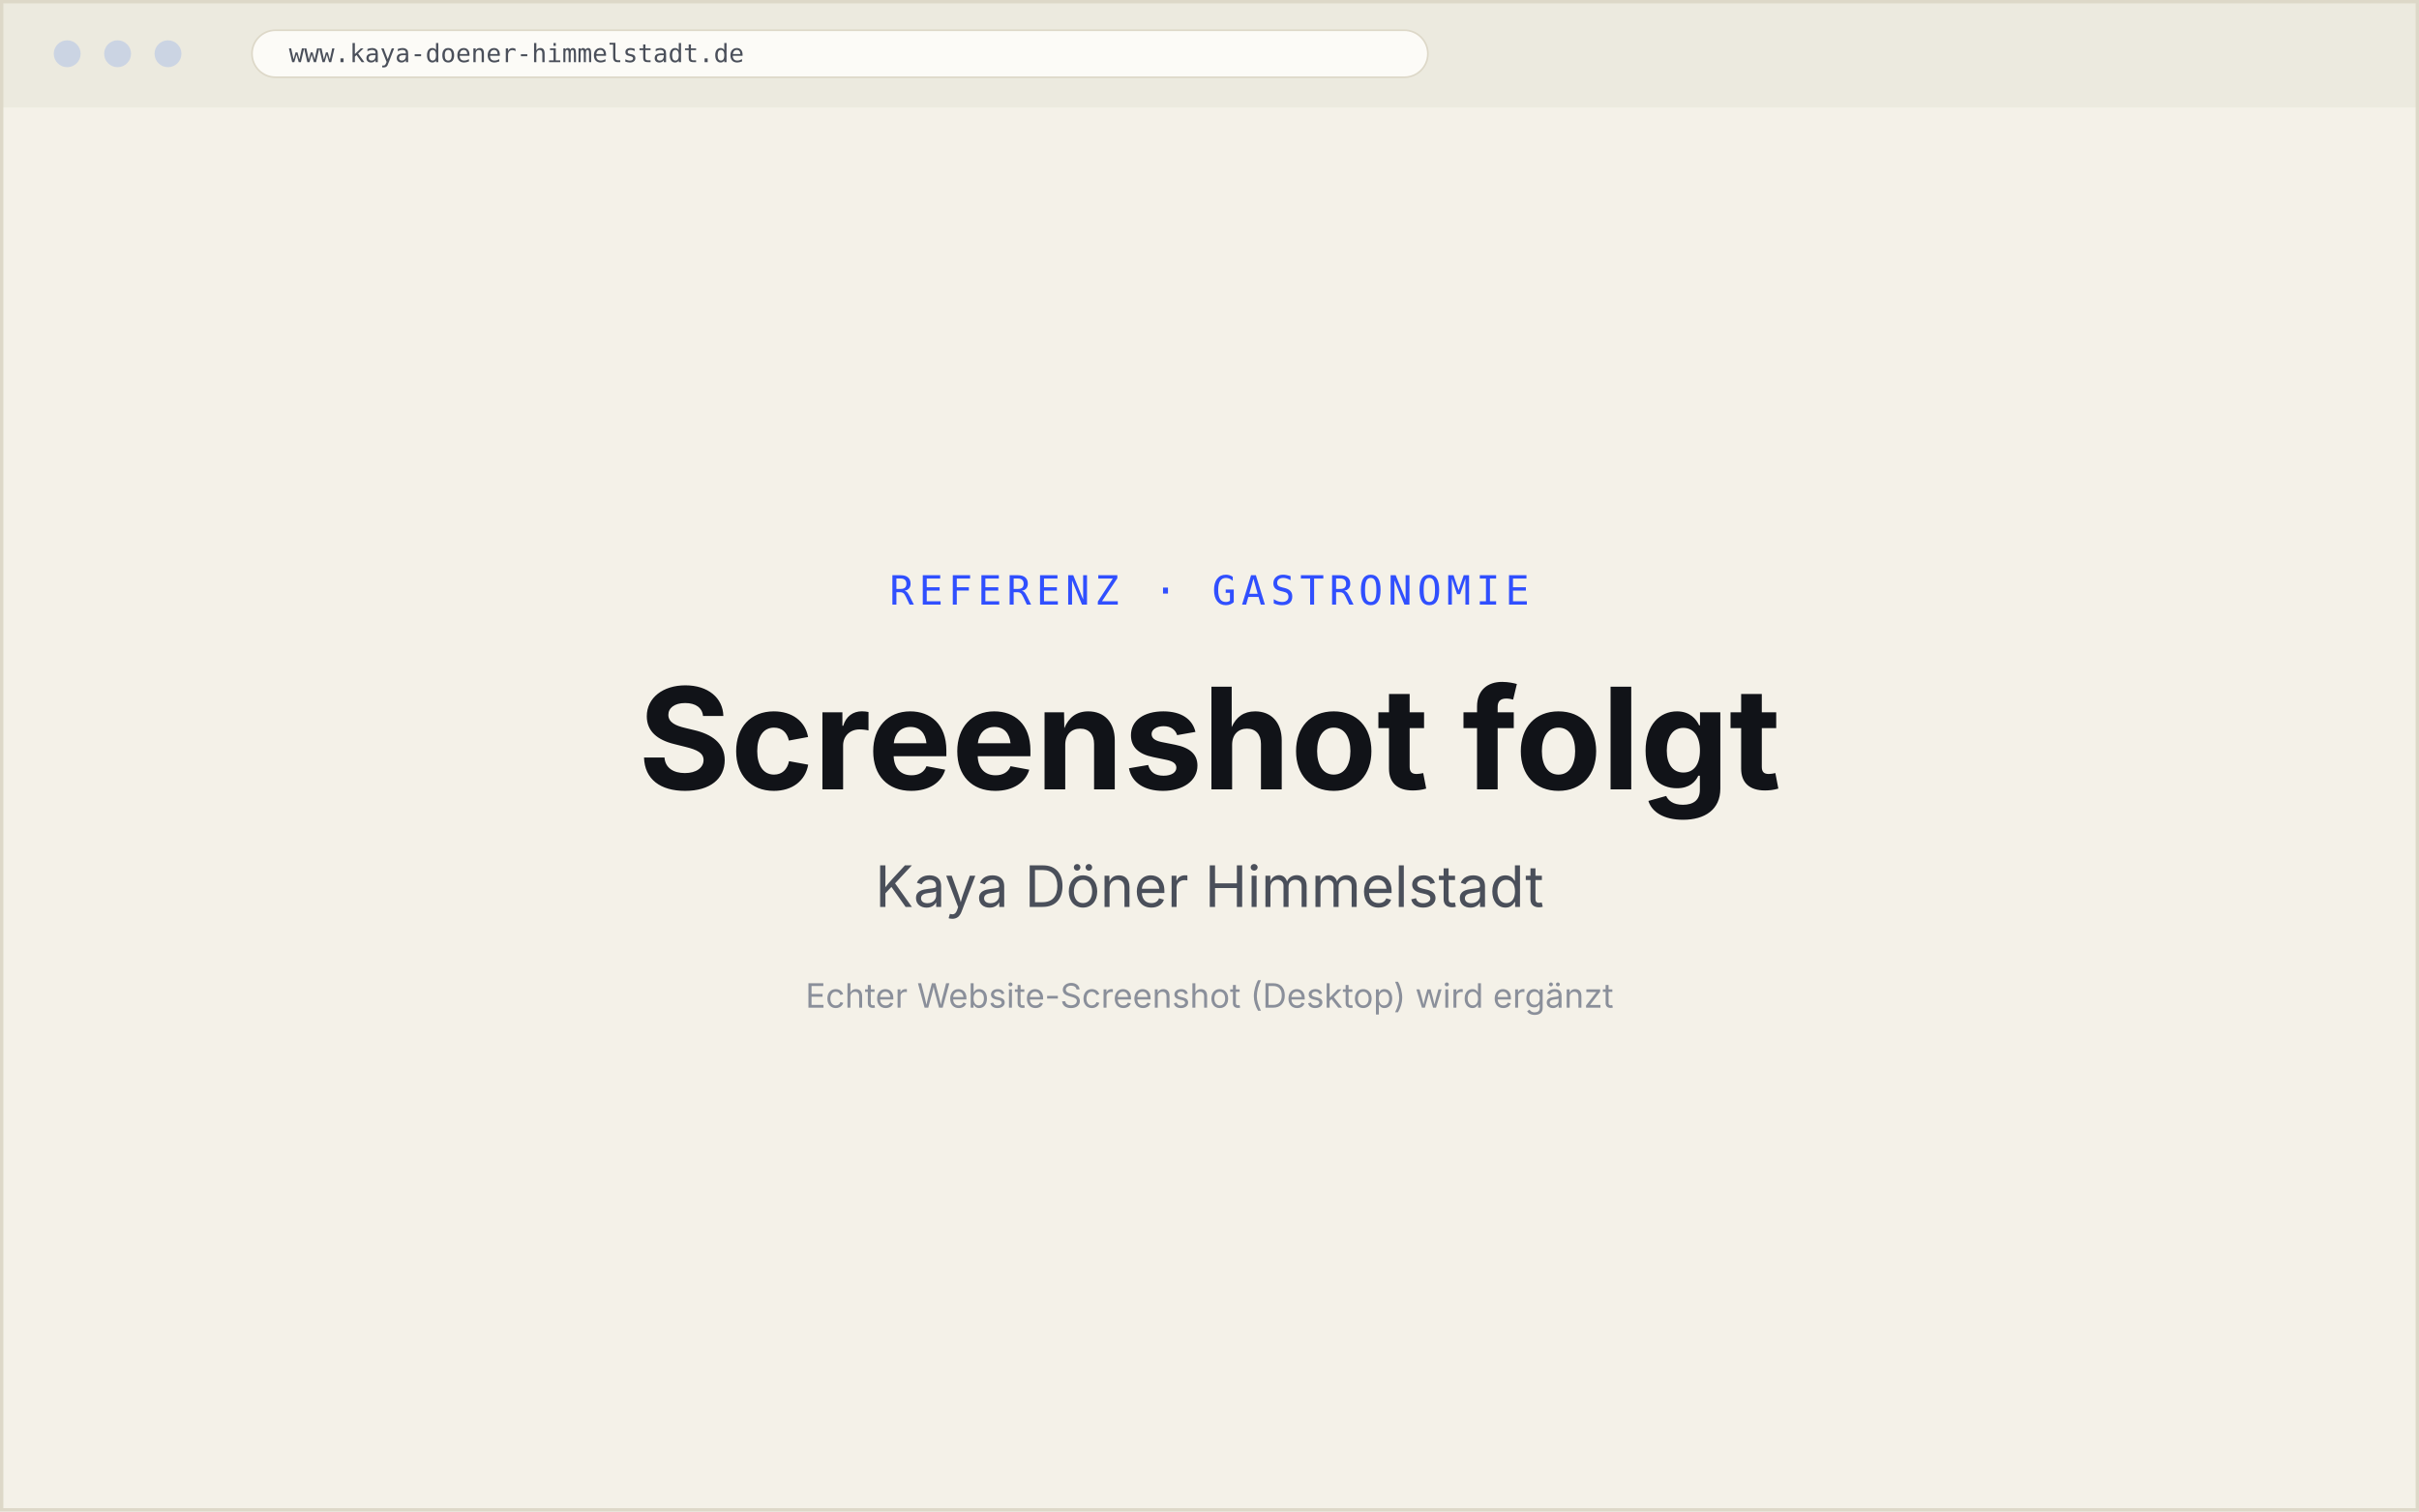
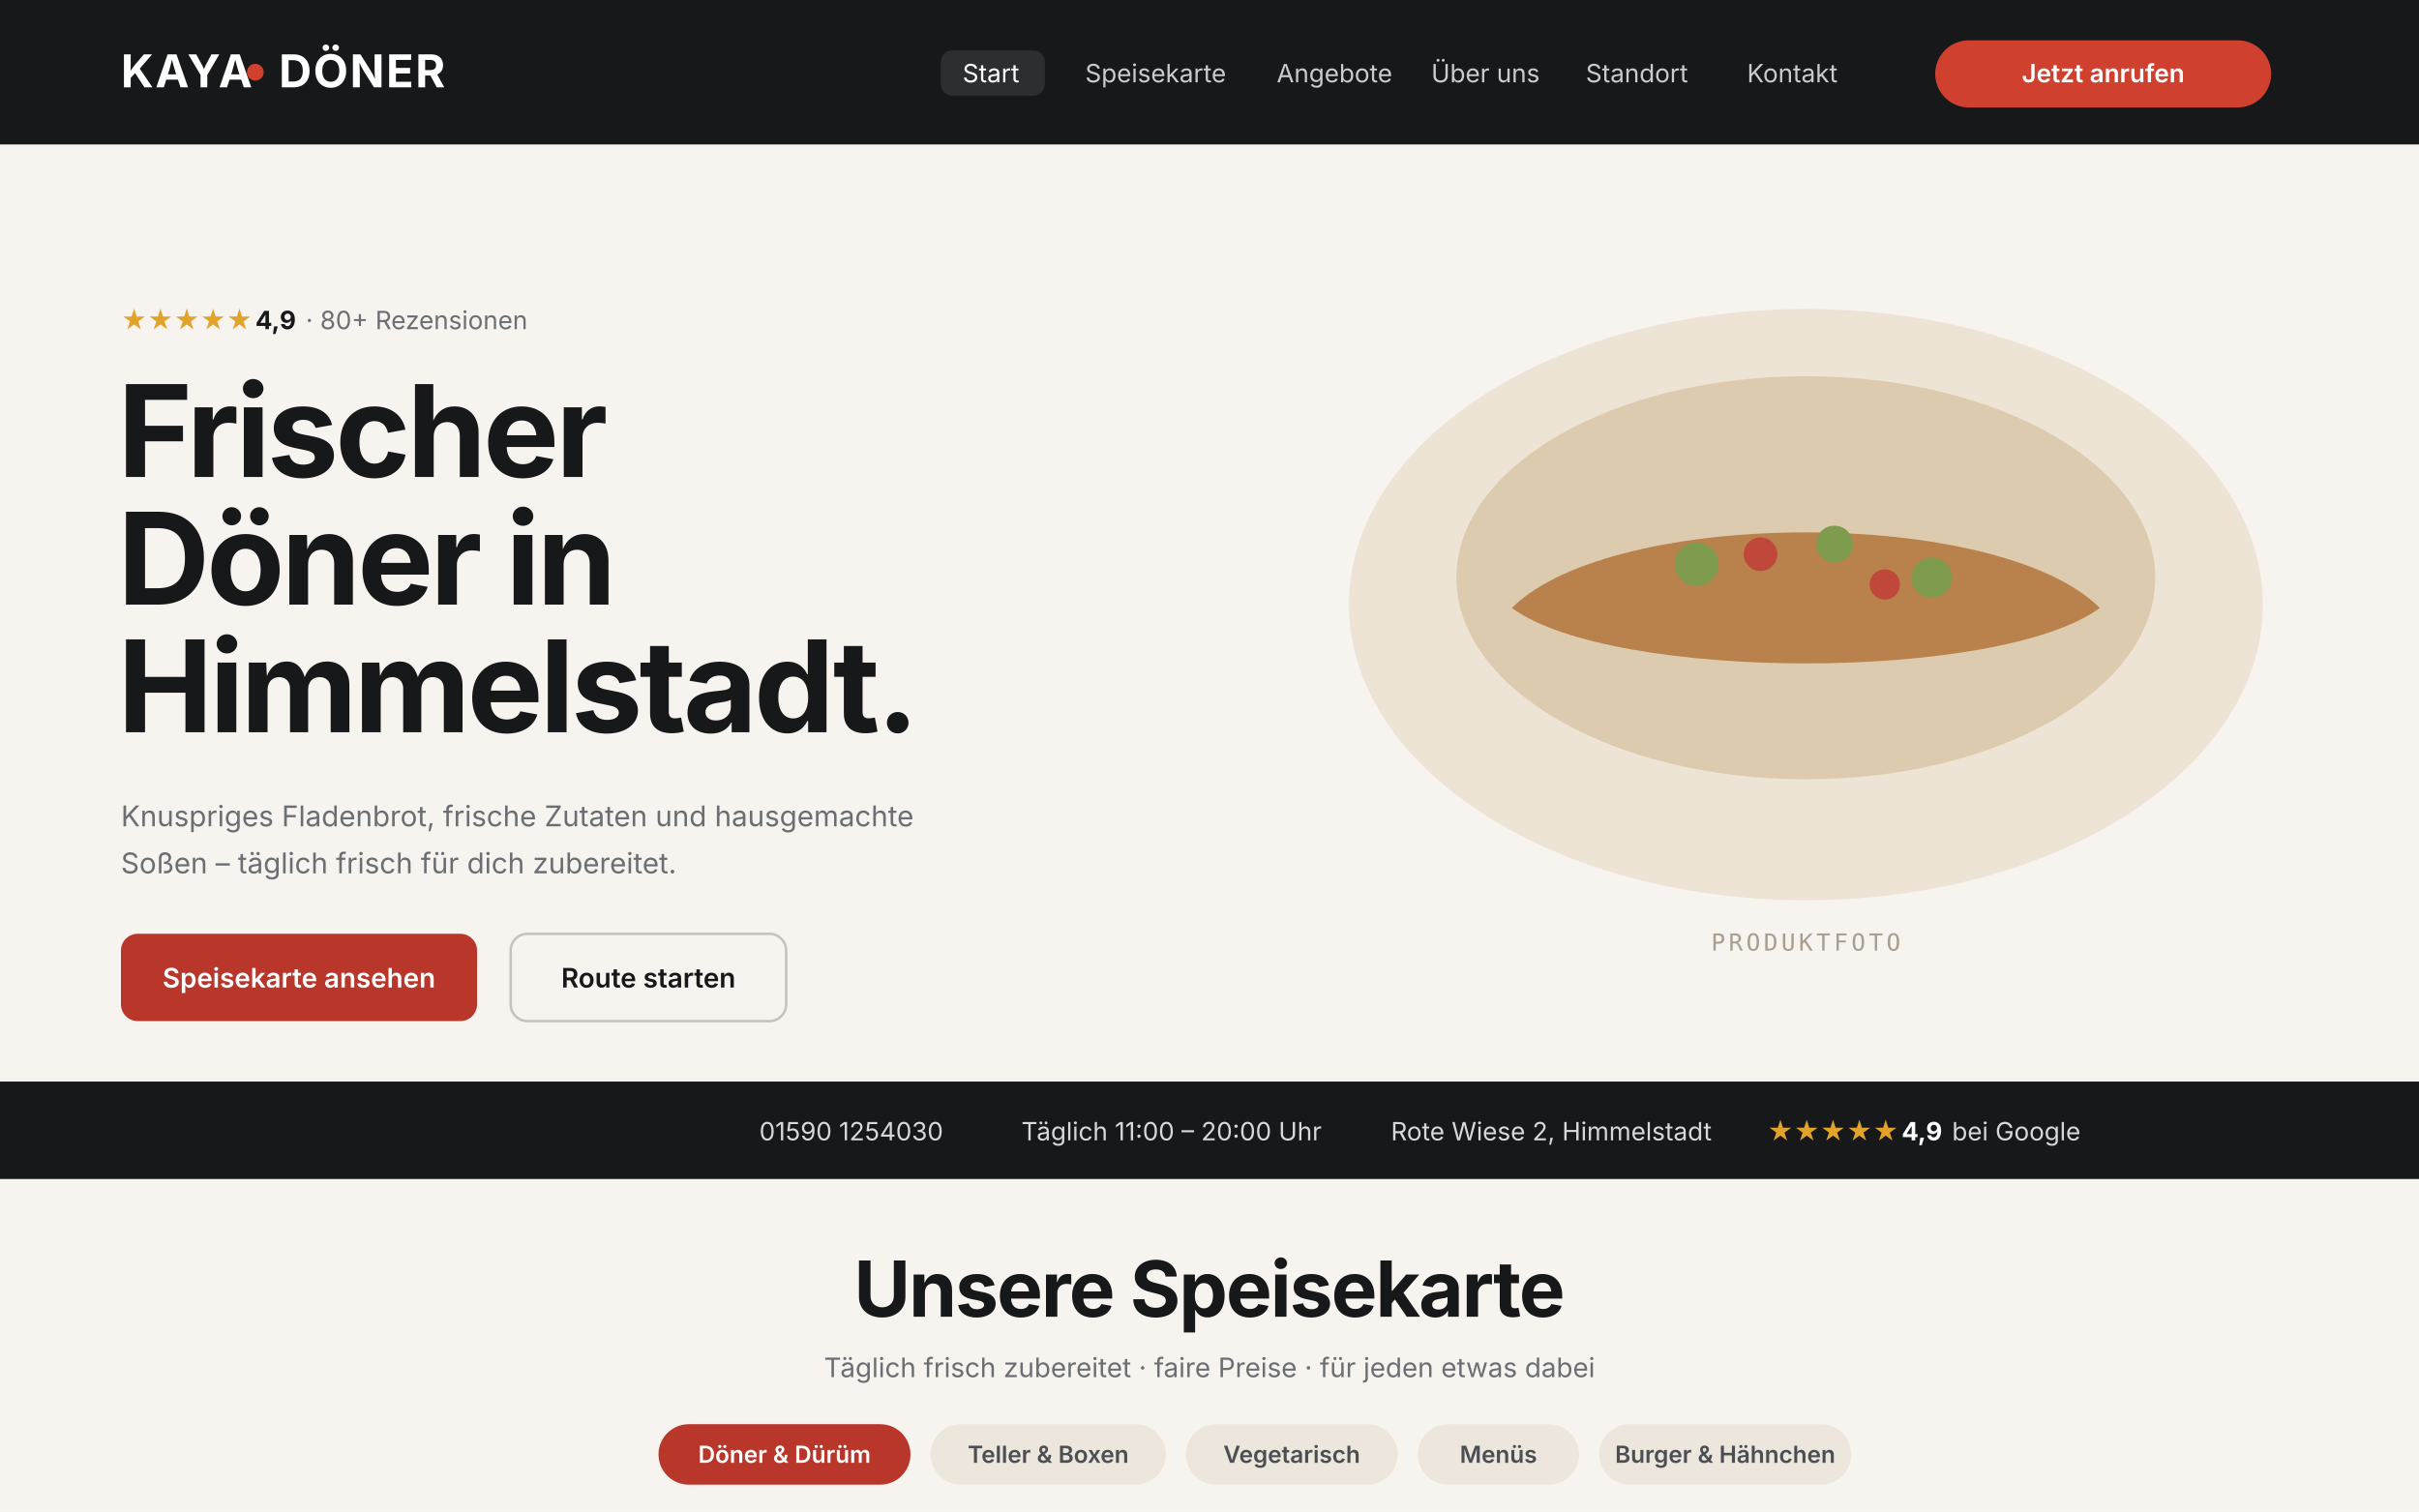
- <svg xmlns="http://www.w3.org/2000/svg" viewBox="0 0 1440 900" width="1440" height="900" role="img" aria-label="Platzhalter – Screenshot folgt: Kaya Döner Himmelstadt (Desktop)">
-   <rect width="1440" height="900" fill="#F4F1E8" />
-   <rect x="0" y="0" width="1440" height="64" fill="#ECEADF" />
-   <circle cx="40" cy="32" r="8" fill="#CBD4E3" />
-   <circle cx="70" cy="32" r="8" fill="#CBD4E3" />
-   <circle cx="100" cy="32" r="8" fill="#CBD4E3" />
-   <rect x="150" y="18" width="700" height="28" rx="14" fill="#FCFBF7" stroke="#DDD8C8" />
-   <text x="172" y="37" font-family="'IBM Plex Mono', monospace" font-size="15" fill="#4A4F5A">www.kaya-doener-himmelstadt.de</text>
-   <g font-family="Inter, system-ui, sans-serif" text-anchor="middle">
-     <text x="720" y="360" font-size="24" letter-spacing="3" fill="#304FFE" font-family="'IBM Plex Mono', monospace">REFERENZ · GASTRONOMIE</text>
-     <text x="720" y="470" font-size="84" font-weight="700" fill="#111318">Screenshot folgt</text>
-     <text x="720" y="540" font-size="34" fill="#4A4F5A">Kaya Döner Himmelstadt</text>
-     <text x="720" y="600" font-size="20" fill="#8A8F9A">Echter Website-Screenshot (Desktop) wird ergänzt</text>
+ <svg xmlns="http://www.w3.org/2000/svg" viewBox="0 0 1440 900" width="1440" height="900" role="img" aria-label="Gestaltungsvorschau der Website von Kaya Döner Himmelstadt">
+   <rect width="1440" height="900" fill="#F7F3EE" />
+   <rect x="0" y="0" width="1440" height="86" fill="#17181A" />
+   <g font-family="'Bricolage Grotesque', Inter, sans-serif">
+     <text x="72" y="52" font-size="27" font-weight="700" letter-spacing="1" fill="#FFFFFF">KAYA</text>
+     <circle cx="152" cy="43" r="5" fill="#D0402F" />
+     <text x="166" y="52" font-size="27" font-weight="700" letter-spacing="1" fill="#FFFFFF">DÖNER</text>
  </g>
-   <rect x="1" y="1" width="1438" height="898" fill="none" stroke="#DDD8C8" stroke-width="2" />
+   <g font-family="Inter, system-ui, sans-serif" font-size="15" fill="#C9CBCE">
+     <rect x="560" y="30" width="62" height="27" rx="7" fill="#2C2E31" />
+     <text x="573" y="49" fill="#FFFFFF">Start</text>
+     <text x="646" y="49">Speisekarte</text>
+     <text x="760" y="49">Angebote</text>
+     <text x="852" y="49">Über uns</text>
+     <text x="944" y="49">Standort</text>
+     <text x="1040" y="49">Kontakt</text>
+   </g>
+   <rect x="1152" y="24" width="200" height="40" rx="20" fill="#D0402F" />
+   <text x="1252" y="49" text-anchor="middle" font-family="Inter, system-ui, sans-serif" font-size="15" font-weight="600" fill="#FFFFFF">Jetzt anrufen</text>
+   <g font-family="Inter, system-ui, sans-serif" font-size="15">
+     <text x="72" y="196" fill="#E2A32B">★★★★★</text>
+     <text x="152" y="196" font-weight="700" fill="#17181A">4,9</text>
+     <text x="182" y="196" fill="#6B6E73">· 80+ Rezensionen</text>
+   </g>
+   <g font-family="'Bricolage Grotesque', Inter, sans-serif" font-size="76" font-weight="700" fill="#17181A" letter-spacing="-2">
+     <text x="70" y="284">Frischer</text>
+     <text x="70" y="360">Döner in</text>
+     <text x="70" y="436">Himmelstadt.</text>
+   </g>
+   <g font-family="Inter, system-ui, sans-serif" font-size="17" fill="#6B6E73">
+     <text x="72" y="492">Knuspriges Fladenbrot, frische Zutaten und hausgemachte</text>
+     <text x="72" y="520">Soßen – täglich frisch für dich zubereitet.</text>
+   </g>
+   <rect x="72" y="556" width="212" height="52" rx="10" fill="#B8362A" />
+   <text x="178" y="588" text-anchor="middle" font-family="Inter, system-ui, sans-serif" font-size="16" font-weight="600" fill="#FFFFFF">Speisekarte ansehen</text>
+   <rect x="304" y="556" width="164" height="52" rx="10" fill="none" stroke="#C7C2BA" stroke-width="1.5" />
+   <text x="386" y="588" text-anchor="middle" font-family="Inter, system-ui, sans-serif" font-size="16" font-weight="600" fill="#17181A">Route starten</text>
+   <ellipse cx="1075" cy="360" rx="272" ry="176" fill="#EDE4D6" />
+   <ellipse cx="1075" cy="344" rx="208" ry="120" fill="#DCCBAE" />
+   <path d="M900 362 C960 302 1190 302 1250 362 C1190 406 960 406 900 362 Z" fill="#B9814B" />
+   <g fill="#7E9B4E">
+     <circle cx="1010" cy="336" r="13" />
+     <circle cx="1092" cy="324" r="11" />
+     <circle cx="1150" cy="344" r="12" />
+   </g>
+   <g fill="#C0483A">
+     <circle cx="1048" cy="330" r="10" />
+     <circle cx="1122" cy="348" r="9" />
+   </g>
+   <text x="1075" y="566" text-anchor="middle" font-family="'IBM Plex Mono', monospace" font-size="14" letter-spacing="2" fill="#A79E90">PRODUKTFOTO</text>
+   <rect x="0" y="644" width="1440" height="58" fill="#17181A" />
+   <g font-family="Inter, system-ui, sans-serif" font-size="15" fill="#D6D8DA">
+     <text x="452" y="679">01590 1254030</text>
+     <text x="608" y="679">Täglich 11:00 – 20:00 Uhr</text>
+     <text x="828" y="679">Rote Wiese 2, Himmelstadt</text>
+     <text x="1052" y="679" fill="#E2A32B">★★★★★</text>
+     <text x="1132" y="679" font-weight="700" fill="#FFFFFF">4,9</text>
+     <text x="1162" y="679">bei Google</text>
+   </g>
+   <text x="720" y="784" text-anchor="middle" font-family="'Bricolage Grotesque', Inter, sans-serif" font-size="46" font-weight="700" fill="#17181A" letter-spacing="-1">Unsere Speisekarte</text>
+   <text x="720" y="820" text-anchor="middle" font-family="Inter, system-ui, sans-serif" font-size="16" fill="#6B6E73">Täglich frisch zubereitet · faire Preise · für jeden etwas dabei</text>
+   <g font-family="Inter, system-ui, sans-serif" font-size="14" font-weight="600">
+     <rect x="392" y="848" width="150" height="36" rx="18" fill="#B8362A" />
+     <text x="467" y="871" text-anchor="middle" fill="#FFFFFF">Döner &amp; Dürüm</text>
+     <rect x="554" y="848" width="140" height="36" rx="18" fill="#EDE6DC" />
+     <text x="624" y="871" text-anchor="middle" fill="#4B4E53">Teller &amp; Boxen</text>
+     <rect x="706" y="848" width="126" height="36" rx="18" fill="#EDE6DC" />
+     <text x="769" y="871" text-anchor="middle" fill="#4B4E53">Vegetarisch</text>
+     <rect x="844" y="848" width="96" height="36" rx="18" fill="#EDE6DC" />
+     <text x="892" y="871" text-anchor="middle" fill="#4B4E53">Menüs</text>
+     <rect x="952" y="848" width="150" height="36" rx="18" fill="#EDE6DC" />
+     <text x="1027" y="871" text-anchor="middle" fill="#4B4E53">Burger &amp; Hähnchen</text>
+   </g>
</svg>
